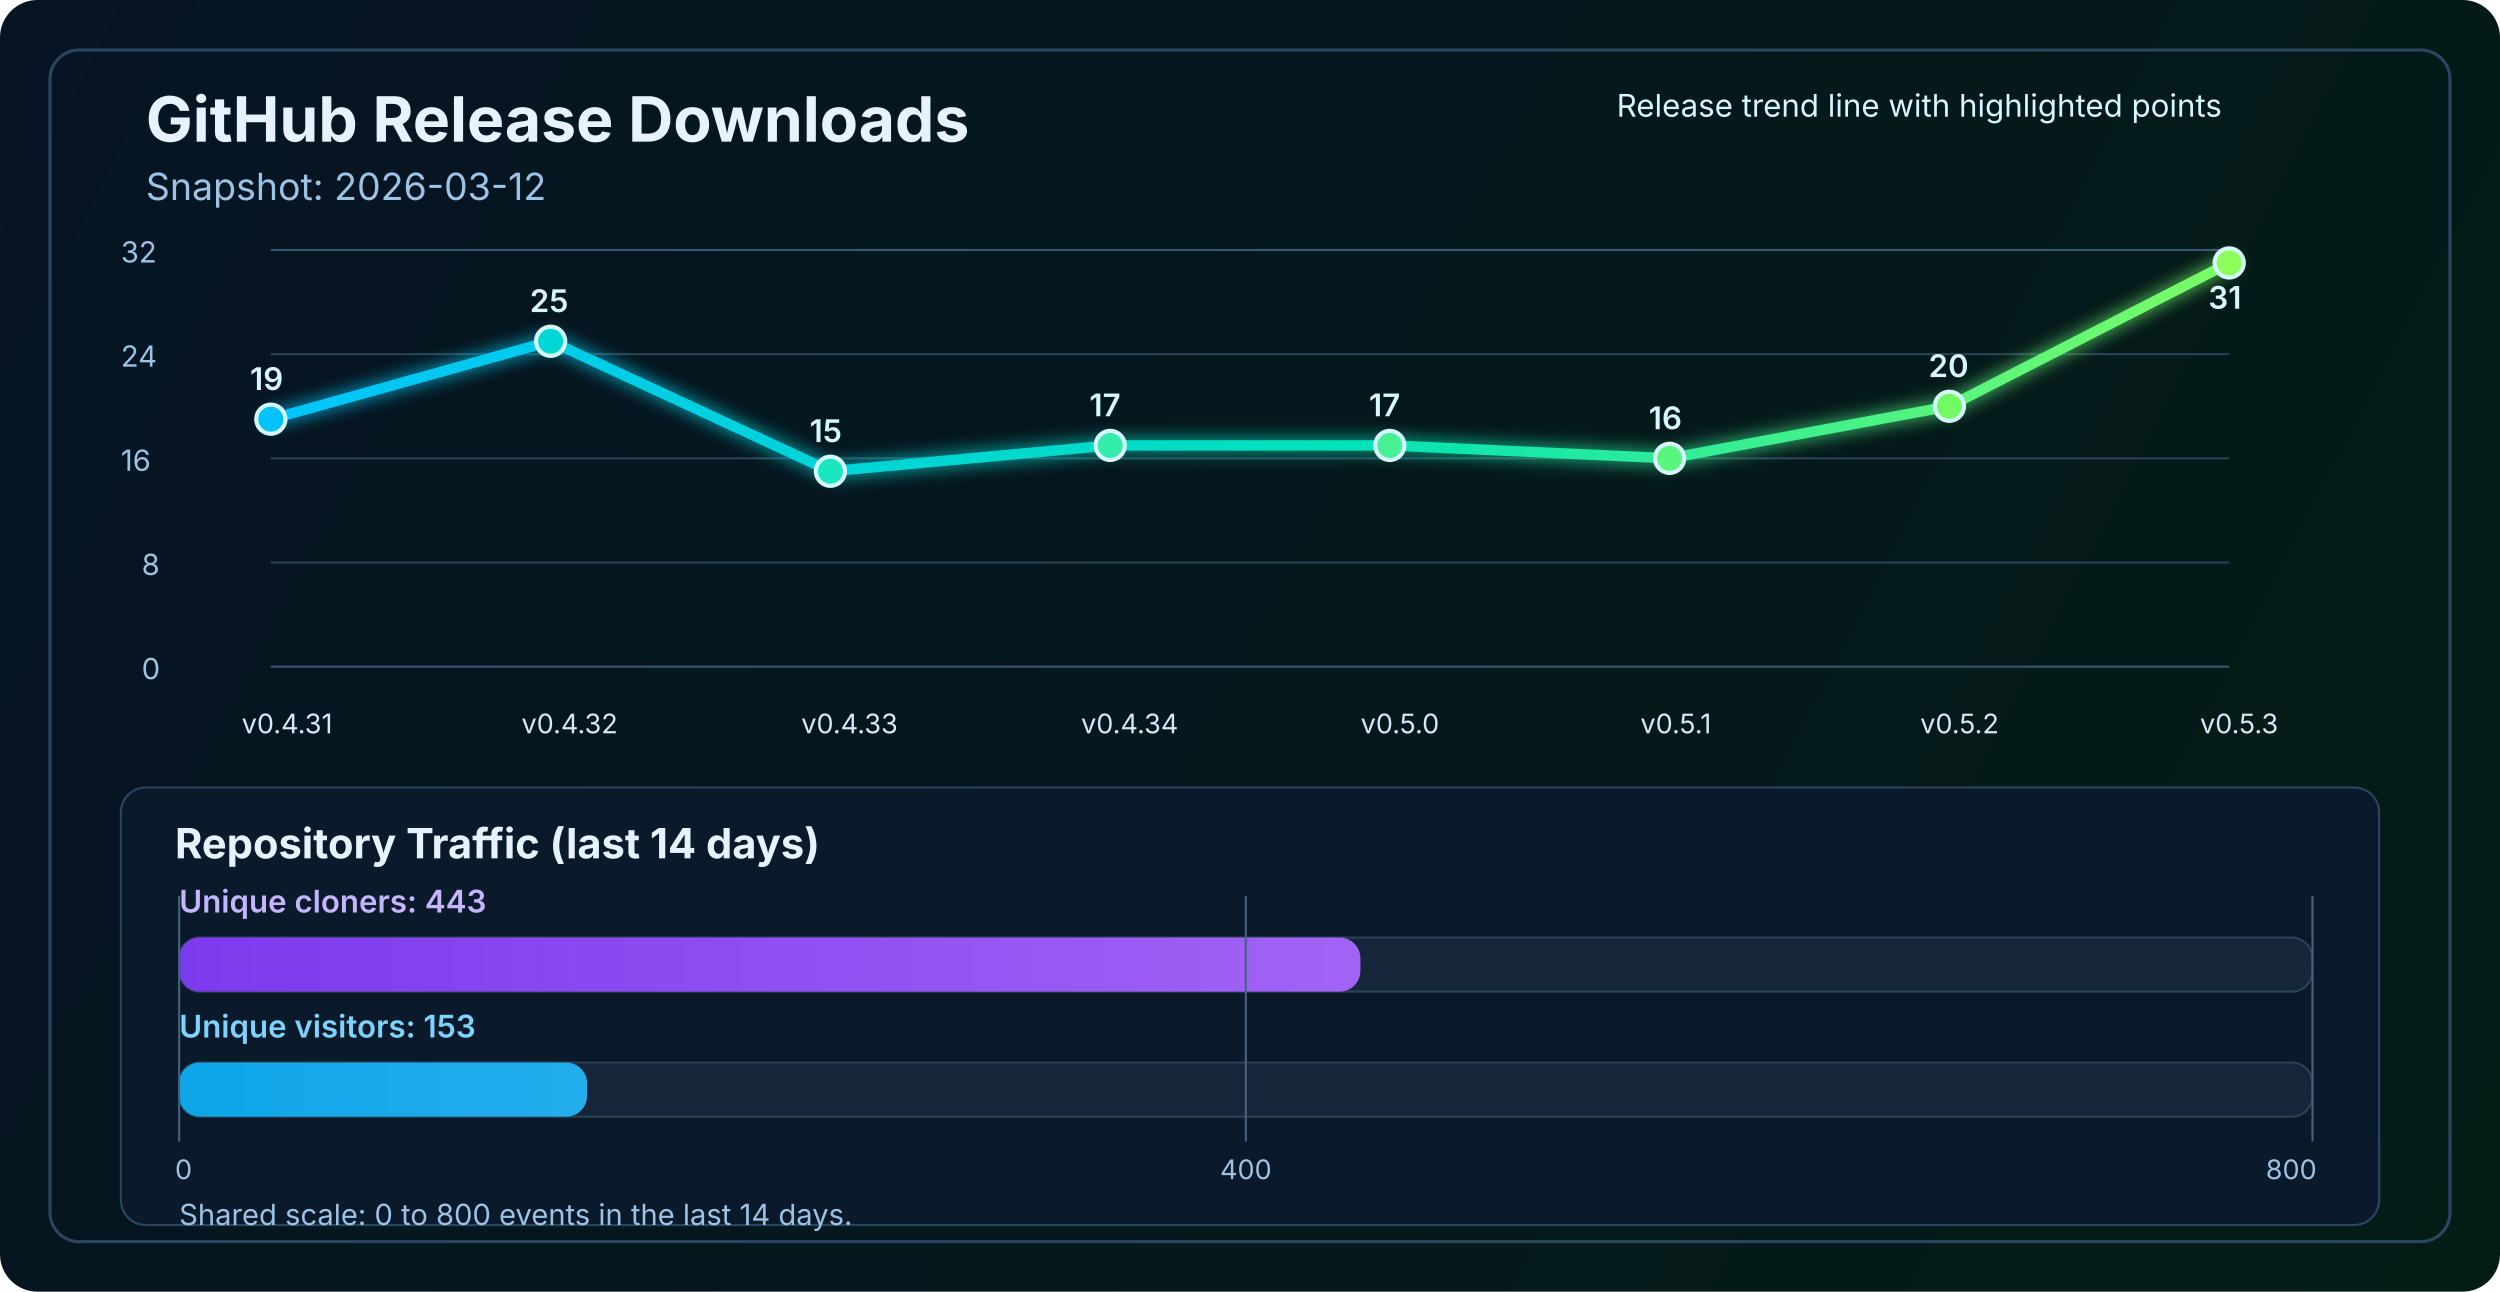
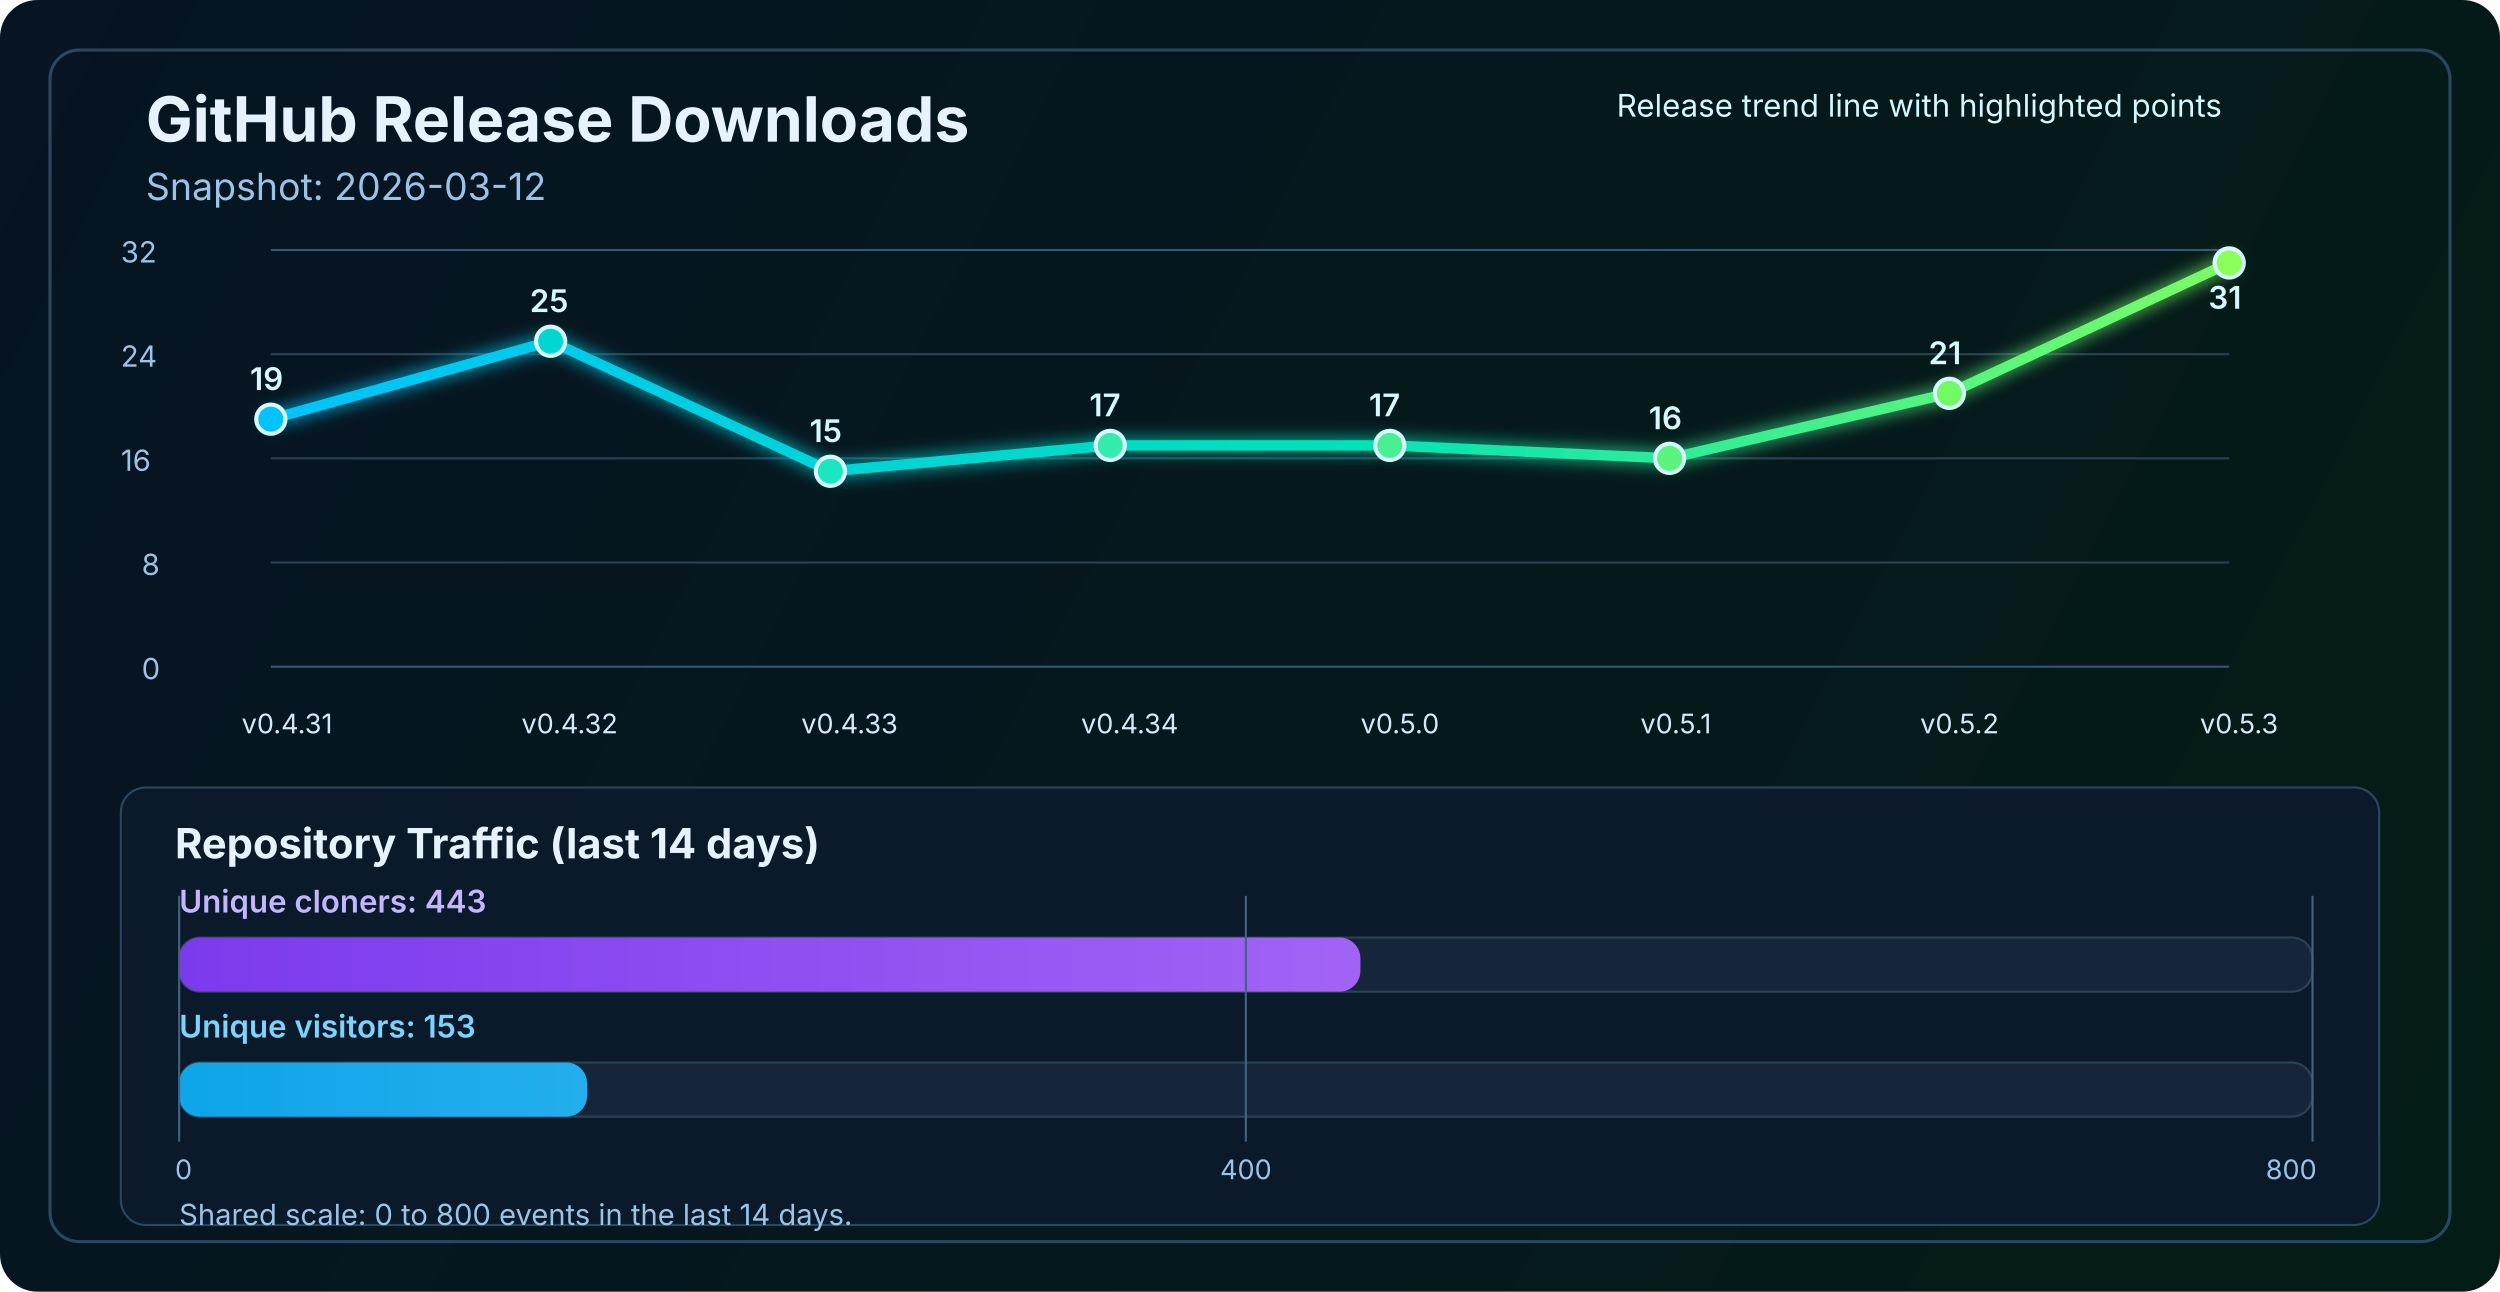
<svg xmlns="http://www.w3.org/2000/svg" width="1200" height="620" viewBox="0 0 1200 620" fill="none" role="img" aria-labelledby="title desc">
  <defs>
    <linearGradient id="bg" x1="0" y1="0" x2="1200" y2="620" gradientUnits="userSpaceOnUse">
      <stop stop-color="#061423" />
      <stop offset="1" stop-color="#041C16" />
    </linearGradient>
    <linearGradient id="line" x1="130" y1="86" x2="1070" y2="340" gradientUnits="userSpaceOnUse">
      <stop stop-color="#00C2FF" />
      <stop offset="0.55" stop-color="#00E2B8" />
      <stop offset="1" stop-color="#8CFF5A" />
    </linearGradient>
    <linearGradient id="cloneFill" x1="86" y1="450" x2="1110" y2="450" gradientUnits="userSpaceOnUse">
      <stop stop-color="#7C3AED" />
      <stop offset="1" stop-color="#C084FC" />
    </linearGradient>
    <linearGradient id="viewFill" x1="86" y1="482" x2="1110" y2="482" gradientUnits="userSpaceOnUse">
      <stop stop-color="#0EA5E9" />
      <stop offset="1" stop-color="#7DD3FC" />
    </linearGradient>
    <filter id="glow" x="-50%" y="-50%" width="200%" height="200%">
      <feGaussianBlur stdDeviation="4" result="blur" />
      <feMerge>
        <feMergeNode in="blur" />
        <feMergeNode in="SourceGraphic" />
      </feMerge>
    </filter>
  </defs>
  <rect width="1200" height="620" rx="18" fill="url(#bg)" />
  <rect x="24" y="24" width="1152" height="572" rx="14" stroke="#2A4762" stroke-width="1.5" />
  <text x="70" y="68" fill="#E6F3FF" font-size="30" font-family="SF Pro Display, -apple-system, BlinkMacSystemFont, Segoe UI, sans-serif" font-weight="700">GitHub Release Downloads</text>
  <text x="70" y="96" fill="#9CC3E6" font-size="18" font-family="SF Pro Text, -apple-system, BlinkMacSystemFont, Segoe UI, sans-serif">Snapshot: 2026-03-12</text>
  <line x1="130" y1="320.0" x2="1070" y2="320.0" stroke="#37566F" stroke-width="1" />
  <line x1="130" y1="270.0" x2="1070" y2="270.0" stroke="#2B4255" stroke-width="1" />
  <line x1="130" y1="220.0" x2="1070" y2="220.0" stroke="#2B4255" stroke-width="1" />
  <line x1="130" y1="170.0" x2="1070" y2="170.0" stroke="#2B4255" stroke-width="1" />
  <line x1="130" y1="120.0" x2="1070" y2="120.0" stroke="#37566F" stroke-width="1" />
  <text x="68" y="326.0" fill="#9CC3E6" font-size="14" font-family="SF Pro Text, -apple-system, BlinkMacSystemFont, Segoe UI, sans-serif">0</text>
  <text x="68" y="276.0" fill="#9CC3E6" font-size="14" font-family="SF Pro Text, -apple-system, BlinkMacSystemFont, Segoe UI, sans-serif">8</text>
  <text x="58" y="226.0" fill="#9CC3E6" font-size="14" font-family="SF Pro Text, -apple-system, BlinkMacSystemFont, Segoe UI, sans-serif">16</text>
  <text x="58" y="176.0" fill="#9CC3E6" font-size="14" font-family="SF Pro Text, -apple-system, BlinkMacSystemFont, Segoe UI, sans-serif">24</text>
  <text x="58" y="126.0" fill="#9CC3E6" font-size="14" font-family="SF Pro Text, -apple-system, BlinkMacSystemFont, Segoe UI, sans-serif">32</text>
-   <polyline points="130.0,201.2 264.3,163.8 398.6,226.2 532.9,213.8 667.1,213.8 801.4,220.0 935.7,195.0 1070.0,126.2" fill="none" stroke="url(#line)" stroke-width="5" stroke-linecap="round" stroke-linejoin="round" filter="url(#glow)" />
+   <polyline points="130.0,201.2 264.3,163.8 398.6,226.2 532.9,213.8 667.1,213.8 801.4,220.0 935.7,188.8 1070.0,126.2" fill="none" stroke="url(#line)" stroke-width="5" stroke-linecap="round" stroke-linejoin="round" filter="url(#glow)" />
  <circle cx="130.0" cy="201.2" r="7" fill="#00C2FF" stroke="#D7F7FF" stroke-width="2" />
  <circle cx="264.3" cy="163.8" r="7" fill="#00D7D2" stroke="#D7F7FF" stroke-width="2" />
  <circle cx="398.6" cy="226.2" r="7" fill="#1AE7C0" stroke="#D7F7FF" stroke-width="2" />
  <circle cx="532.9" cy="213.8" r="7" fill="#34EDAA" stroke="#D7F7FF" stroke-width="2" />
  <circle cx="667.1" cy="213.8" r="7" fill="#47F193" stroke="#D7F7FF" stroke-width="2" />
  <circle cx="801.4" cy="220.0" r="7" fill="#5AF57D" stroke="#D7F7FF" stroke-width="2" />
-   <circle cx="935.7" cy="195.0" r="7" fill="#72FA64" stroke="#D7F7FF" stroke-width="2" />
+   <circle cx="935.7" cy="188.8" r="7" fill="#72FA64" stroke="#D7F7FF" stroke-width="2" />
  <circle cx="1070.0" cy="126.2" r="7" fill="#8CFF5A" stroke="#D7F7FF" stroke-width="2" />
  <text x="116.0" y="352" fill="#D7E8F8" font-size="13" font-family="SF Pro Text, -apple-system, BlinkMacSystemFont, Segoe UI, sans-serif">v0.4.31</text>
  <text x="250.3" y="352" fill="#D7E8F8" font-size="13" font-family="SF Pro Text, -apple-system, BlinkMacSystemFont, Segoe UI, sans-serif">v0.4.32</text>
  <text x="384.6" y="352" fill="#D7E8F8" font-size="13" font-family="SF Pro Text, -apple-system, BlinkMacSystemFont, Segoe UI, sans-serif">v0.4.33</text>
  <text x="518.9" y="352" fill="#D7E8F8" font-size="13" font-family="SF Pro Text, -apple-system, BlinkMacSystemFont, Segoe UI, sans-serif">v0.4.34</text>
  <text x="653.1" y="352" fill="#D7E8F8" font-size="13" font-family="SF Pro Text, -apple-system, BlinkMacSystemFont, Segoe UI, sans-serif">v0.5.0</text>
  <text x="787.4" y="352" fill="#D7E8F8" font-size="13" font-family="SF Pro Text, -apple-system, BlinkMacSystemFont, Segoe UI, sans-serif">v0.5.1</text>
  <text x="921.7" y="352" fill="#D7E8F8" font-size="13" font-family="SF Pro Text, -apple-system, BlinkMacSystemFont, Segoe UI, sans-serif">v0.5.2</text>
  <text x="1056.0" y="352" fill="#D7E8F8" font-size="13" font-family="SF Pro Text, -apple-system, BlinkMacSystemFont, Segoe UI, sans-serif">v0.5.3</text>
  <text x="120.0" y="187.2" fill="#D7F7FF" font-size="15" font-family="SF Pro Text, -apple-system, BlinkMacSystemFont, Segoe UI, sans-serif" font-weight="600">19</text>
  <text x="254.3" y="149.8" fill="#D7F7FF" font-size="15" font-family="SF Pro Text, -apple-system, BlinkMacSystemFont, Segoe UI, sans-serif" font-weight="600">25</text>
  <text x="388.6" y="212.2" fill="#D7F7FF" font-size="15" font-family="SF Pro Text, -apple-system, BlinkMacSystemFont, Segoe UI, sans-serif" font-weight="600">15</text>
  <text x="522.9" y="199.8" fill="#D7F7FF" font-size="15" font-family="SF Pro Text, -apple-system, BlinkMacSystemFont, Segoe UI, sans-serif" font-weight="600">17</text>
  <text x="657.1" y="199.8" fill="#D7F7FF" font-size="15" font-family="SF Pro Text, -apple-system, BlinkMacSystemFont, Segoe UI, sans-serif" font-weight="600">17</text>
  <text x="791.4" y="206.0" fill="#D7F7FF" font-size="15" font-family="SF Pro Text, -apple-system, BlinkMacSystemFont, Segoe UI, sans-serif" font-weight="600">16</text>
-   <text x="925.7" y="181.0" fill="#D7F7FF" font-size="15" font-family="SF Pro Text, -apple-system, BlinkMacSystemFont, Segoe UI, sans-serif" font-weight="600">20</text>
+   <text x="925.7" y="174.8" fill="#D7F7FF" font-size="15" font-family="SF Pro Text, -apple-system, BlinkMacSystemFont, Segoe UI, sans-serif" font-weight="600">21</text>
  <text x="1060.0" y="148.2" fill="#D7F7FF" font-size="15" font-family="SF Pro Text, -apple-system, BlinkMacSystemFont, Segoe UI, sans-serif" font-weight="600">31</text>
  <text x="776" y="56" fill="#D7F7FF" font-size="15" font-family="SF Pro Text, -apple-system, BlinkMacSystemFont, Segoe UI, sans-serif">Release trend line with highlighted points</text>
  <rect x="58" y="378" width="1084" height="210" rx="12" fill="#0A1A2B" stroke="#2A4762" stroke-width="1" />
  <text x="84" y="412" fill="#E6F3FF" font-size="20" font-family="SF Pro Text, -apple-system, BlinkMacSystemFont, Segoe UI, sans-serif" font-weight="700">Repository Traffic (last 14 days)</text>
  <text x="86" y="438" fill="#C4B5FD" font-size="15" font-family="SF Pro Text, -apple-system, BlinkMacSystemFont, Segoe UI, sans-serif" font-weight="600">Unique cloners: 443</text>
  <rect x="86" y="450" width="1024" height="26" rx="10" fill="#15263A" stroke="#2B4255" stroke-width="1" />
  <rect x="86" y="450" width="567.0" height="26" rx="10" fill="url(#cloneFill)" />
  <text x="86" y="498" fill="#7DD3FC" font-size="15" font-family="SF Pro Text, -apple-system, BlinkMacSystemFont, Segoe UI, sans-serif" font-weight="600">Unique visitors: 153</text>
  <rect x="86" y="510" width="1024" height="26" rx="10" fill="#15263A" stroke="#2B4255" stroke-width="1" />
  <rect x="86" y="510" width="195.8" height="26" rx="10" fill="url(#viewFill)" />
  <line x1="86" y1="430" x2="86" y2="548" stroke="#436280" stroke-width="1" />
  <line x1="598.0" y1="430" x2="598.0" y2="548" stroke="#436280" stroke-width="1" />
  <line x1="1110" y1="430" x2="1110" y2="548" stroke="#436280" stroke-width="1" />
  <text x="84" y="566" text-anchor="start" fill="#9CC3E6" font-size="13" font-family="SF Pro Text, -apple-system, BlinkMacSystemFont, Segoe UI, sans-serif">0</text>
  <text x="598.0" y="566" text-anchor="middle" fill="#9CC3E6" font-size="13" font-family="SF Pro Text, -apple-system, BlinkMacSystemFont, Segoe UI, sans-serif">400</text>
  <text x="1112" y="566" text-anchor="end" fill="#9CC3E6" font-size="13" font-family="SF Pro Text, -apple-system, BlinkMacSystemFont, Segoe UI, sans-serif">800</text>
  <text x="86" y="588" fill="#9CC3E6" font-size="14" font-family="SF Pro Text, -apple-system, BlinkMacSystemFont, Segoe UI, sans-serif">Shared scale: 0 to 800 events in the last 14 days.</text>
</svg>
